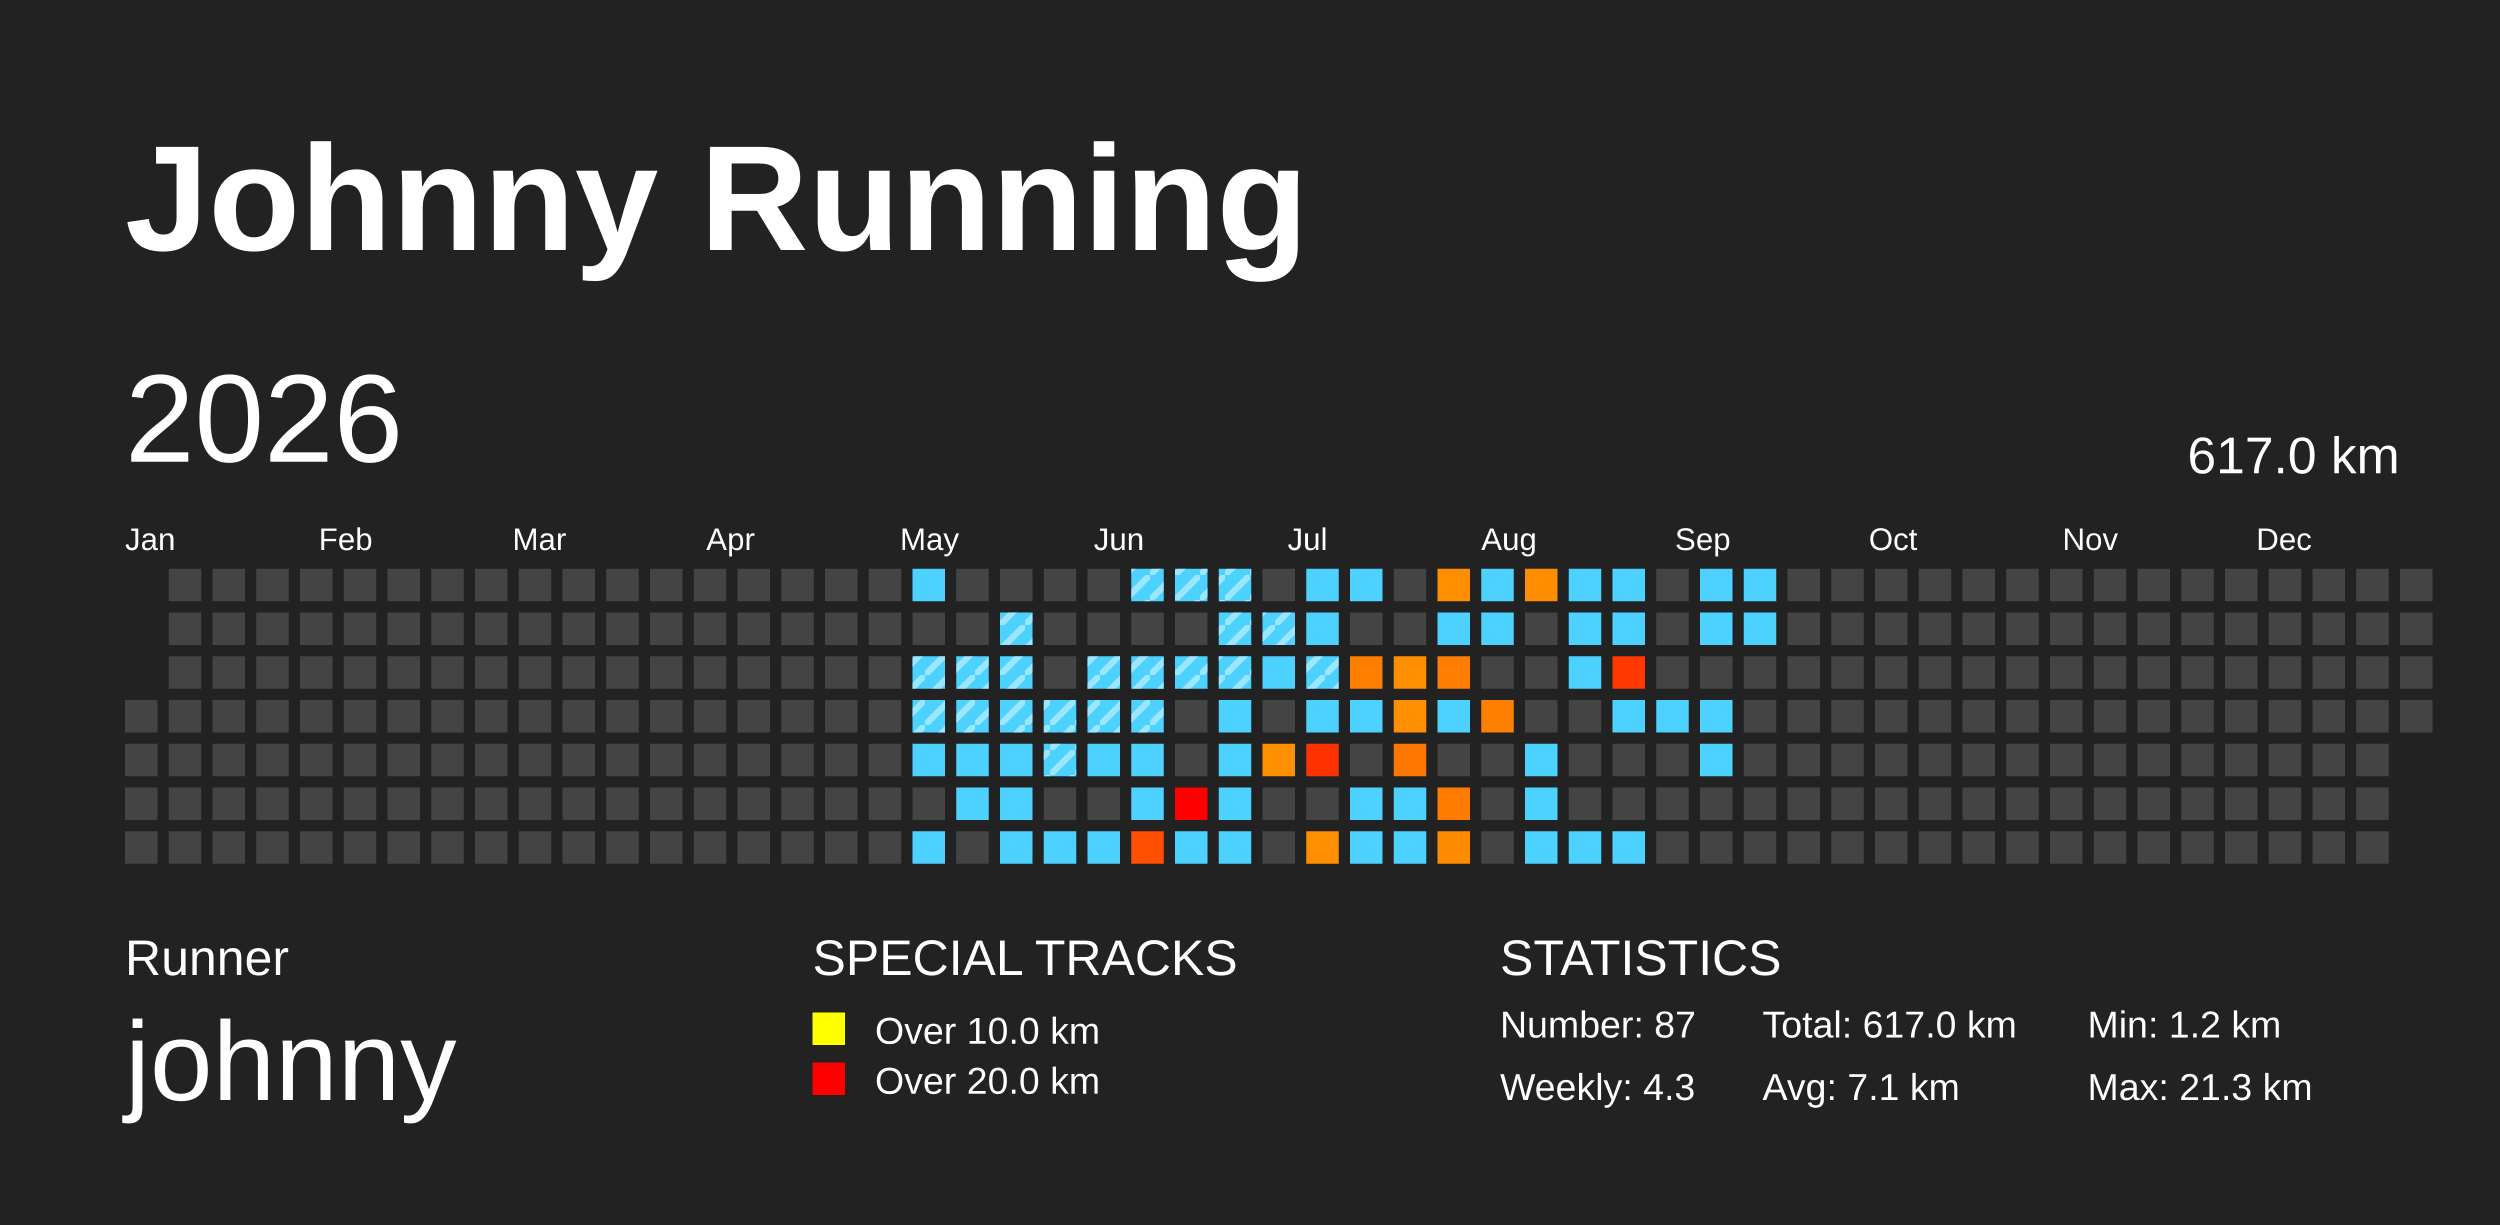
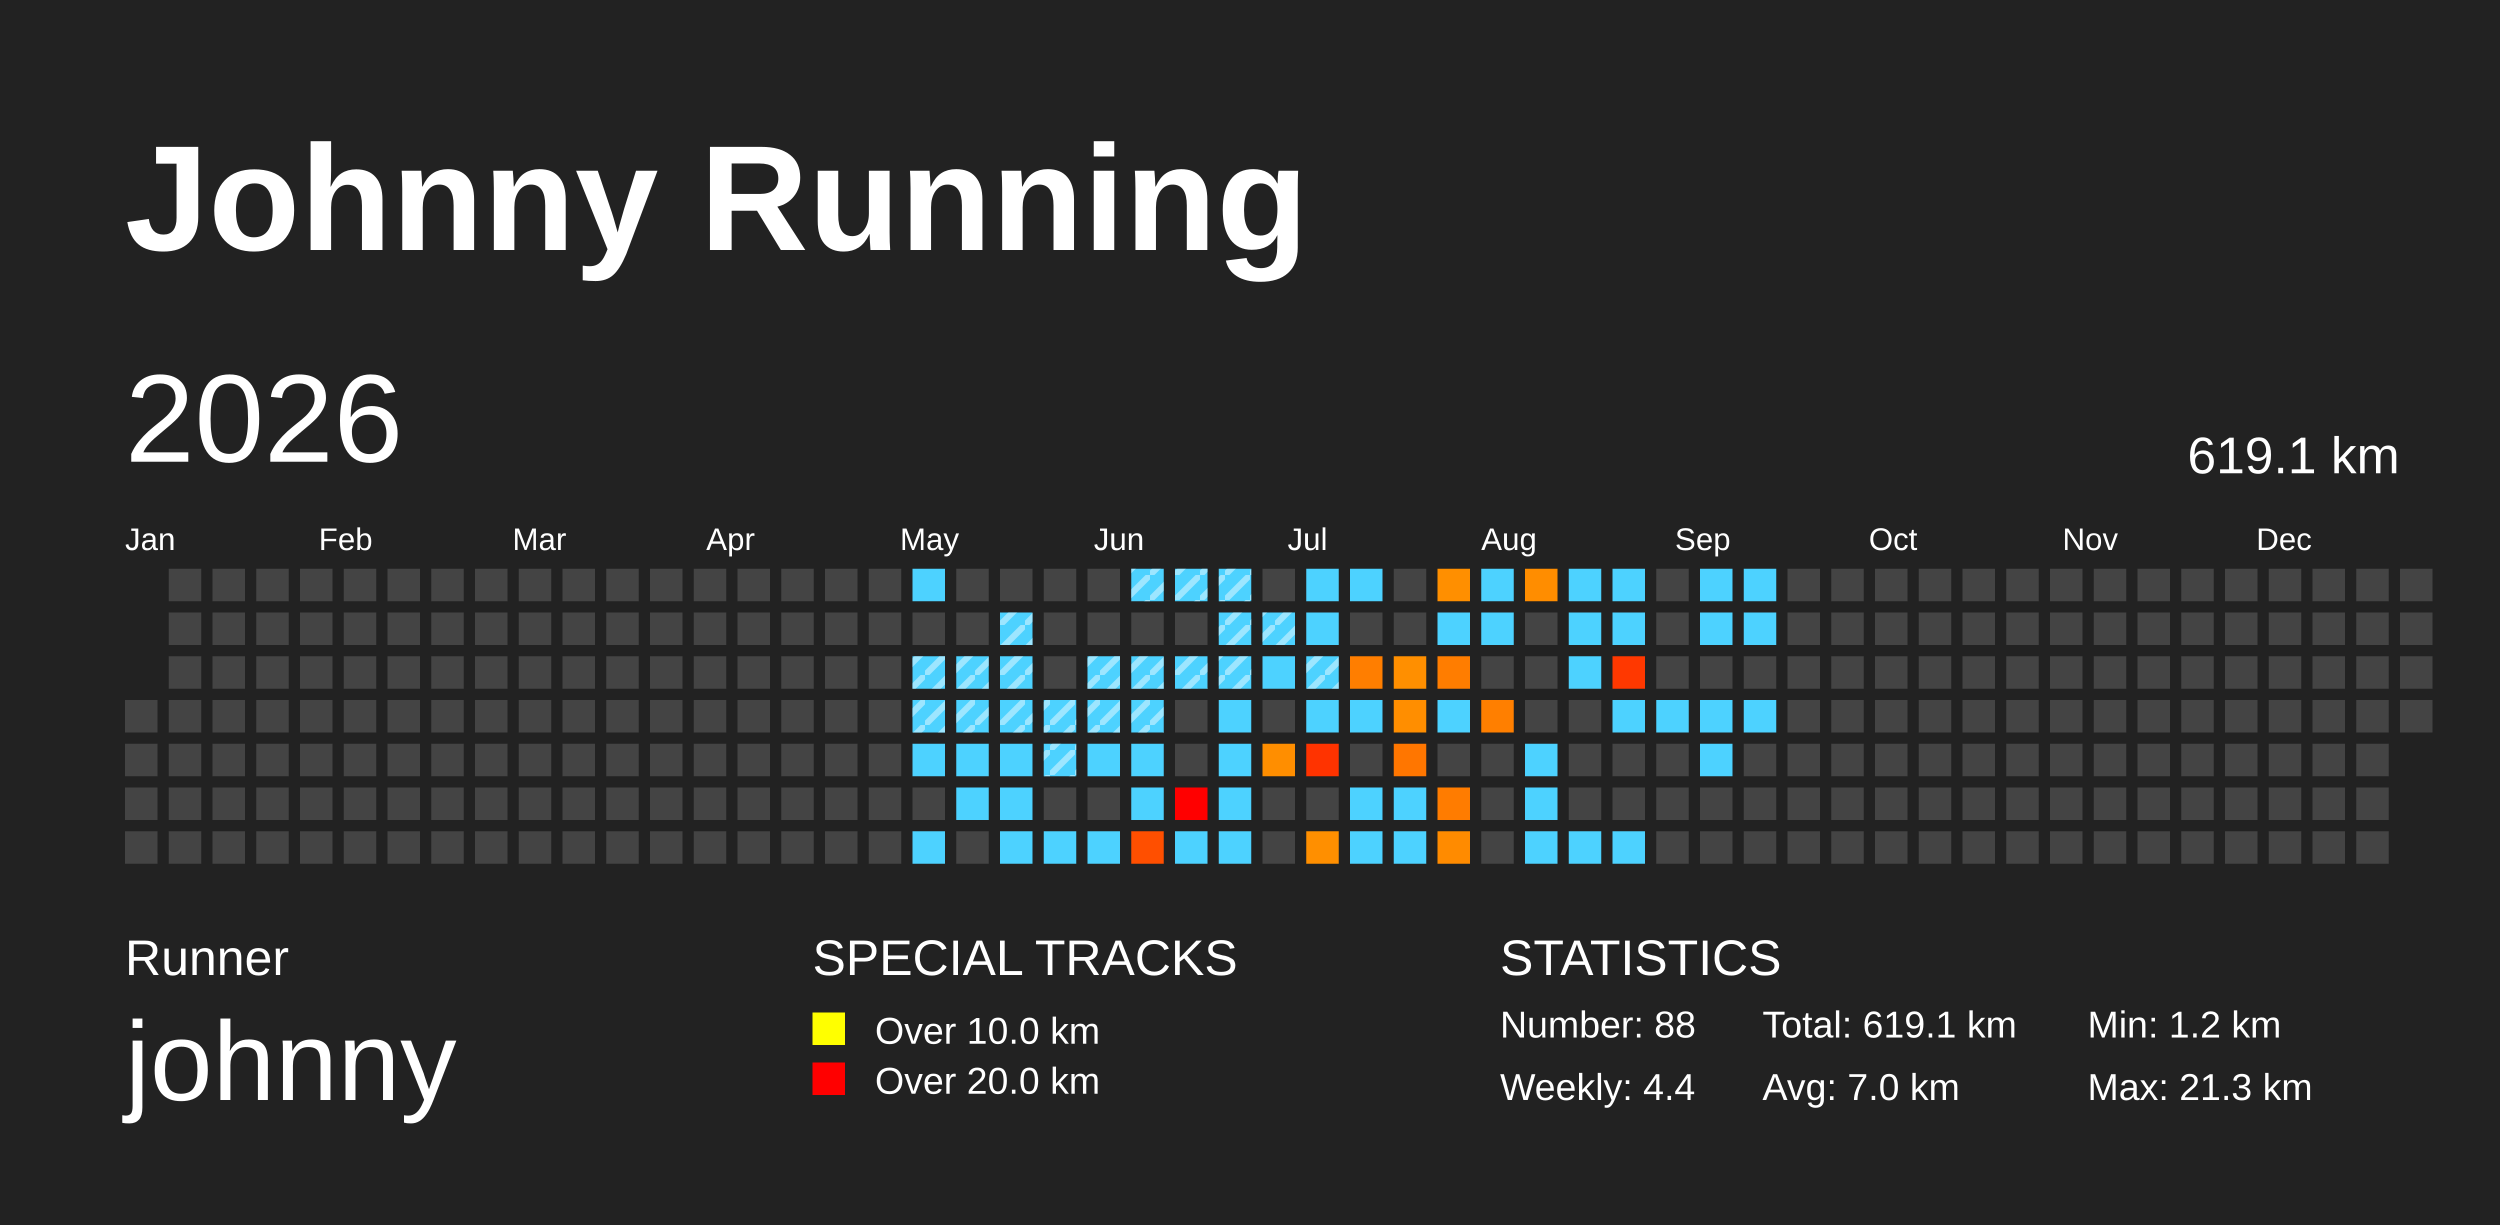
<svg xmlns="http://www.w3.org/2000/svg" baseProfile="full" height="98mm" version="1.1" viewBox="0,0,200,98" width="200mm">
  <defs>
    <pattern height="2" id="indoor-stripe" patternUnits="userSpaceOnUse" width="2">
      <line stroke="white" stroke-opacity="0.45" stroke-width="0.5" x1="0" x2="2" y1="2" y2="0" />
    </pattern>
  </defs>
  <rect fill="#222222" height="98" width="200" x="0" y="0" />
  <text fill="#FFFFFF" style="font-size:12px; font-family:Arial; font-weight:bold;" x="10" y="20">Johnny Running</text>
  <text fill="#FFFFFF" style="font-size:4px; font-family:Arial" x="10" y="78">Runner</text>
  <text fill="#FFFFFF" style="font-size:9px; font-family:Arial" x="10" y="88">johnny</text>
  <text fill="#FFFFFF" style="font-size:4px; font-family:Arial" x="65" y="78">SPECIAL TRACKS</text>
  <rect fill="yellow" height="2.6" width="2.6" x="65" y="81" />
  <text fill="#FFFFFF" style="font-size:3px; font-family:Arial" x="70" y="83.5">Over 10.0 km</text>
  <rect fill="red" height="2.6" width="2.6" x="65" y="85" />
  <text fill="#FFFFFF" style="font-size:3px; font-family:Arial" x="70" y="87.5">Over 20.0 km</text>
  <text fill="#FFFFFF" style="font-size:4px; font-family:Arial" x="120" y="78">STATISTICS</text>
-   <text fill="#FFFFFF" style="font-size:3px; font-family:Arial" x="120" y="83">Number: 87</text>
-   <text fill="#FFFFFF" style="font-size:3px; font-family:Arial" x="120" y="88">Weekly: 4.3</text>
-   <text fill="#FFFFFF" style="font-size:3px; font-family:Arial" x="141" y="83">Total: 617.0 km</text>
-   <text fill="#FFFFFF" style="font-size:3px; font-family:Arial" x="141" y="88">Avg: 7.1 km</text>
+   <text fill="#FFFFFF" style="font-size:3px; font-family:Arial" x="120" y="83">Number: 88</text>
+   <text fill="#FFFFFF" style="font-size:3px; font-family:Arial" x="120" y="88">Weekly: 4.4</text>
+   <text fill="#FFFFFF" style="font-size:3px; font-family:Arial" x="141" y="83">Total: 619.1 km</text>
+   <text fill="#FFFFFF" style="font-size:3px; font-family:Arial" x="141" y="88">Avg: 7.0 km</text>
  <text fill="#FFFFFF" style="font-size:3px; font-family:Arial" x="167" y="83">Min: 1.2 km</text>
  <text fill="#FFFFFF" style="font-size:3px; font-family:Arial" x="167" y="88">Max: 21.3 km</text>
  <text dominant-baseline="hanging" fill="#FFFFFF" style="font-size:10.0px; font-family:Arial;" x="10" y="30">2026</text>
-   <text dominant-baseline="hanging" fill="#FFFFFF" style="font-size:4.125px; font-family:Arial;" x="175" y="35">617.0 km</text>
+   <text dominant-baseline="hanging" fill="#FFFFFF" style="font-size:4.125px; font-family:Arial;" x="175" y="35">619.1 km</text>
  <text fill="#FFFFFF" style="font-size:2.5px; font-family:Arial" x="10.0" y="44">Jan</text>
  <text fill="#FFFFFF" style="font-size:2.5px; font-family:Arial" x="25.5" y="44">Feb</text>
  <text fill="#FFFFFF" style="font-size:2.5px; font-family:Arial" x="41.0" y="44">Mar</text>
  <text fill="#FFFFFF" style="font-size:2.5px; font-family:Arial" x="56.5" y="44">Apr</text>
  <text fill="#FFFFFF" style="font-size:2.5px; font-family:Arial" x="72.0" y="44">May</text>
  <text fill="#FFFFFF" style="font-size:2.5px; font-family:Arial" x="87.5" y="44">Jun</text>
  <text fill="#FFFFFF" style="font-size:2.5px; font-family:Arial" x="103.0" y="44">Jul</text>
  <text fill="#FFFFFF" style="font-size:2.5px; font-family:Arial" x="118.5" y="44">Aug</text>
  <text fill="#FFFFFF" style="font-size:2.5px; font-family:Arial" x="134.0" y="44">Sep</text>
  <text fill="#FFFFFF" style="font-size:2.5px; font-family:Arial" x="149.5" y="44">Oct</text>
  <text fill="#FFFFFF" style="font-size:2.5px; font-family:Arial" x="165.0" y="44">Nov</text>
  <text fill="#FFFFFF" style="font-size:2.5px; font-family:Arial" x="180.5" y="44">Dec</text>
  <rect fill="#444444" height="2.6" width="2.6" x="10.0" y="56.0" />
  <rect fill="#444444" height="2.6" width="2.6" x="10.0" y="59.5" />
  <rect fill="#444444" height="2.6" width="2.6" x="10.0" y="63.0" />
  <rect fill="#444444" height="2.6" width="2.6" x="10.0" y="66.5" />
  <rect fill="#444444" height="2.6" width="2.6" x="13.5" y="45.5" />
  <rect fill="#444444" height="2.6" width="2.6" x="13.5" y="49.0" />
  <rect fill="#444444" height="2.6" width="2.6" x="13.5" y="52.5" />
  <rect fill="#444444" height="2.6" width="2.6" x="13.5" y="56.0" />
  <rect fill="#444444" height="2.6" width="2.6" x="13.5" y="59.5" />
  <rect fill="#444444" height="2.6" width="2.6" x="13.5" y="63.0" />
  <rect fill="#444444" height="2.6" width="2.6" x="13.5" y="66.5" />
  <rect fill="#444444" height="2.6" width="2.6" x="17.0" y="45.5" />
  <rect fill="#444444" height="2.6" width="2.6" x="17.0" y="49.0" />
  <rect fill="#444444" height="2.6" width="2.6" x="17.0" y="52.5" />
  <rect fill="#444444" height="2.6" width="2.6" x="17.0" y="56.0" />
  <rect fill="#444444" height="2.6" width="2.6" x="17.0" y="59.5" />
  <rect fill="#444444" height="2.6" width="2.6" x="17.0" y="63.0" />
  <rect fill="#444444" height="2.6" width="2.6" x="17.0" y="66.5" />
  <rect fill="#444444" height="2.6" width="2.6" x="20.5" y="45.5" />
  <rect fill="#444444" height="2.6" width="2.6" x="20.5" y="49.0" />
  <rect fill="#444444" height="2.6" width="2.6" x="20.5" y="52.5" />
  <rect fill="#444444" height="2.6" width="2.6" x="20.5" y="56.0" />
  <rect fill="#444444" height="2.6" width="2.6" x="20.5" y="59.5" />
  <rect fill="#444444" height="2.6" width="2.6" x="20.5" y="63.0" />
  <rect fill="#444444" height="2.6" width="2.6" x="20.5" y="66.5" />
  <rect fill="#444444" height="2.6" width="2.6" x="24.0" y="45.5" />
  <rect fill="#444444" height="2.6" width="2.6" x="24.0" y="49.0" />
  <rect fill="#444444" height="2.6" width="2.6" x="24.0" y="52.5" />
  <rect fill="#444444" height="2.6" width="2.6" x="24.0" y="56.0" />
  <rect fill="#444444" height="2.6" width="2.6" x="24.0" y="59.5" />
  <rect fill="#444444" height="2.6" width="2.6" x="24.0" y="63.0" />
  <rect fill="#444444" height="2.6" width="2.6" x="24.0" y="66.5" />
  <rect fill="#444444" height="2.6" width="2.6" x="27.5" y="45.5" />
  <rect fill="#444444" height="2.6" width="2.6" x="27.5" y="49.0" />
  <rect fill="#444444" height="2.6" width="2.6" x="27.5" y="52.5" />
  <rect fill="#444444" height="2.6" width="2.6" x="27.5" y="56.0" />
  <rect fill="#444444" height="2.6" width="2.6" x="27.5" y="59.5" />
  <rect fill="#444444" height="2.6" width="2.6" x="27.5" y="63.0" />
  <rect fill="#444444" height="2.6" width="2.6" x="27.5" y="66.5" />
  <rect fill="#444444" height="2.6" width="2.6" x="31.0" y="45.5" />
  <rect fill="#444444" height="2.6" width="2.6" x="31.0" y="49.0" />
  <rect fill="#444444" height="2.6" width="2.6" x="31.0" y="52.5" />
  <rect fill="#444444" height="2.6" width="2.6" x="31.0" y="56.0" />
  <rect fill="#444444" height="2.6" width="2.6" x="31.0" y="59.5" />
  <rect fill="#444444" height="2.6" width="2.6" x="31.0" y="63.0" />
  <rect fill="#444444" height="2.6" width="2.6" x="31.0" y="66.5" />
  <rect fill="#444444" height="2.6" width="2.6" x="34.5" y="45.5" />
  <rect fill="#444444" height="2.6" width="2.6" x="34.5" y="49.0" />
  <rect fill="#444444" height="2.6" width="2.6" x="34.5" y="52.5" />
  <rect fill="#444444" height="2.6" width="2.6" x="34.5" y="56.0" />
  <rect fill="#444444" height="2.6" width="2.6" x="34.5" y="59.5" />
  <rect fill="#444444" height="2.6" width="2.6" x="34.5" y="63.0" />
  <rect fill="#444444" height="2.6" width="2.6" x="34.5" y="66.5" />
  <rect fill="#444444" height="2.6" width="2.6" x="38.0" y="45.5" />
  <rect fill="#444444" height="2.6" width="2.6" x="38.0" y="49.0" />
  <rect fill="#444444" height="2.6" width="2.6" x="38.0" y="52.5" />
  <rect fill="#444444" height="2.6" width="2.6" x="38.0" y="56.0" />
  <rect fill="#444444" height="2.6" width="2.6" x="38.0" y="59.5" />
  <rect fill="#444444" height="2.6" width="2.6" x="38.0" y="63.0" />
  <rect fill="#444444" height="2.6" width="2.6" x="38.0" y="66.5" />
  <rect fill="#444444" height="2.6" width="2.6" x="41.5" y="45.5" />
  <rect fill="#444444" height="2.6" width="2.6" x="41.5" y="49.0" />
  <rect fill="#444444" height="2.6" width="2.6" x="41.5" y="52.5" />
  <rect fill="#444444" height="2.6" width="2.6" x="41.5" y="56.0" />
  <rect fill="#444444" height="2.6" width="2.6" x="41.5" y="59.5" />
  <rect fill="#444444" height="2.6" width="2.6" x="41.5" y="63.0" />
  <rect fill="#444444" height="2.6" width="2.6" x="41.5" y="66.5" />
  <rect fill="#444444" height="2.6" width="2.6" x="45.0" y="45.5" />
  <rect fill="#444444" height="2.6" width="2.6" x="45.0" y="49.0" />
  <rect fill="#444444" height="2.6" width="2.6" x="45.0" y="52.5" />
  <rect fill="#444444" height="2.6" width="2.6" x="45.0" y="56.0" />
  <rect fill="#444444" height="2.6" width="2.6" x="45.0" y="59.5" />
  <rect fill="#444444" height="2.6" width="2.6" x="45.0" y="63.0" />
  <rect fill="#444444" height="2.6" width="2.6" x="45.0" y="66.5" />
  <rect fill="#444444" height="2.6" width="2.6" x="48.5" y="45.5" />
  <rect fill="#444444" height="2.6" width="2.6" x="48.5" y="49.0" />
  <rect fill="#444444" height="2.6" width="2.6" x="48.5" y="52.5" />
  <rect fill="#444444" height="2.6" width="2.6" x="48.5" y="56.0" />
  <rect fill="#444444" height="2.6" width="2.6" x="48.5" y="59.5" />
  <rect fill="#444444" height="2.6" width="2.6" x="48.5" y="63.0" />
  <rect fill="#444444" height="2.6" width="2.6" x="48.5" y="66.5" />
  <rect fill="#444444" height="2.6" width="2.6" x="52.0" y="45.5" />
  <rect fill="#444444" height="2.6" width="2.6" x="52.0" y="49.0" />
  <rect fill="#444444" height="2.6" width="2.6" x="52.0" y="52.5" />
  <rect fill="#444444" height="2.6" width="2.6" x="52.0" y="56.0" />
  <rect fill="#444444" height="2.6" width="2.6" x="52.0" y="59.5" />
  <rect fill="#444444" height="2.6" width="2.6" x="52.0" y="63.0" />
  <rect fill="#444444" height="2.6" width="2.6" x="52.0" y="66.5" />
  <rect fill="#444444" height="2.6" width="2.6" x="55.5" y="45.5" />
  <rect fill="#444444" height="2.6" width="2.6" x="55.5" y="49.0" />
  <rect fill="#444444" height="2.6" width="2.6" x="55.5" y="52.5" />
  <rect fill="#444444" height="2.6" width="2.6" x="55.5" y="56.0" />
  <rect fill="#444444" height="2.6" width="2.6" x="55.5" y="59.5" />
  <rect fill="#444444" height="2.6" width="2.6" x="55.5" y="63.0" />
  <rect fill="#444444" height="2.6" width="2.6" x="55.5" y="66.5" />
  <rect fill="#444444" height="2.6" width="2.6" x="59.0" y="45.5" />
  <rect fill="#444444" height="2.6" width="2.6" x="59.0" y="49.0" />
  <rect fill="#444444" height="2.6" width="2.6" x="59.0" y="52.5" />
  <rect fill="#444444" height="2.6" width="2.6" x="59.0" y="56.0" />
  <rect fill="#444444" height="2.6" width="2.6" x="59.0" y="59.5" />
  <rect fill="#444444" height="2.6" width="2.6" x="59.0" y="63.0" />
  <rect fill="#444444" height="2.6" width="2.6" x="59.0" y="66.5" />
  <rect fill="#444444" height="2.6" width="2.6" x="62.5" y="45.5" />
  <rect fill="#444444" height="2.6" width="2.6" x="62.5" y="49.0" />
  <rect fill="#444444" height="2.6" width="2.6" x="62.5" y="52.5" />
  <rect fill="#444444" height="2.6" width="2.6" x="62.5" y="56.0" />
  <rect fill="#444444" height="2.6" width="2.6" x="62.5" y="59.5" />
  <rect fill="#444444" height="2.6" width="2.6" x="62.5" y="63.0" />
  <rect fill="#444444" height="2.6" width="2.6" x="62.5" y="66.5" />
  <rect fill="#444444" height="2.6" width="2.6" x="66.0" y="45.5" />
  <rect fill="#444444" height="2.6" width="2.6" x="66.0" y="49.0" />
  <rect fill="#444444" height="2.6" width="2.6" x="66.0" y="52.5" />
  <rect fill="#444444" height="2.6" width="2.6" x="66.0" y="56.0" />
  <rect fill="#444444" height="2.6" width="2.6" x="66.0" y="59.5" />
  <rect fill="#444444" height="2.6" width="2.6" x="66.0" y="63.0" />
  <rect fill="#444444" height="2.6" width="2.6" x="66.0" y="66.5" />
  <rect fill="#444444" height="2.6" width="2.6" x="69.5" y="45.5" />
  <rect fill="#444444" height="2.6" width="2.6" x="69.5" y="49.0" />
  <rect fill="#444444" height="2.6" width="2.6" x="69.5" y="52.5" />
  <rect fill="#444444" height="2.6" width="2.6" x="69.5" y="56.0" />
  <rect fill="#444444" height="2.6" width="2.6" x="69.5" y="59.5" />
  <rect fill="#444444" height="2.6" width="2.6" x="69.5" y="63.0" />
  <rect fill="#444444" height="2.6" width="2.6" x="69.5" y="66.5" />
  <rect fill="#4dd2ff" height="2.6" width="2.6" x="73.0" y="45.5" />
  <rect fill="#444444" height="2.6" width="2.6" x="73.0" y="49.0" />
  <rect fill="#4dd2ff" height="2.6" width="2.6" x="73.0" y="52.5" />
  <rect fill="url(#indoor-stripe)" height="2.6" style="pointer-events: none;" width="2.6" x="73.0" y="52.5" />
  <rect fill="#4dd2ff" height="2.6" width="2.6" x="73.0" y="56.0" />
  <rect fill="url(#indoor-stripe)" height="2.6" style="pointer-events: none;" width="2.6" x="73.0" y="56.0" />
  <rect fill="#4dd2ff" height="2.6" width="2.6" x="73.0" y="59.5" />
  <rect fill="#444444" height="2.6" width="2.6" x="73.0" y="63.0" />
  <rect fill="#4dd2ff" height="2.6" width="2.6" x="73.0" y="66.5" />
  <rect fill="#444444" height="2.6" width="2.6" x="76.5" y="45.5" />
  <rect fill="#444444" height="2.6" width="2.6" x="76.5" y="49.0" />
  <rect fill="#4dd2ff" height="2.6" width="2.6" x="76.5" y="52.5" />
  <rect fill="url(#indoor-stripe)" height="2.6" style="pointer-events: none;" width="2.6" x="76.5" y="52.5" />
  <rect fill="#4dd2ff" height="2.6" width="2.6" x="76.5" y="56.0" />
  <rect fill="url(#indoor-stripe)" height="2.6" style="pointer-events: none;" width="2.6" x="76.5" y="56.0" />
  <rect fill="#4dd2ff" height="2.6" width="2.6" x="76.5" y="59.5" />
  <rect fill="#4dd2ff" height="2.6" width="2.6" x="76.5" y="63.0" />
  <rect fill="#444444" height="2.6" width="2.6" x="76.5" y="66.5" />
  <rect fill="#444444" height="2.6" width="2.6" x="80.0" y="45.5" />
  <rect fill="#4dd2ff" height="2.6" width="2.6" x="80.0" y="49.0" />
  <rect fill="url(#indoor-stripe)" height="2.6" style="pointer-events: none;" width="2.6" x="80.0" y="49.0" />
  <rect fill="#4dd2ff" height="2.6" width="2.6" x="80.0" y="52.5" />
  <rect fill="url(#indoor-stripe)" height="2.6" style="pointer-events: none;" width="2.6" x="80.0" y="52.5" />
  <rect fill="#4dd2ff" height="2.6" width="2.6" x="80.0" y="56.0" />
  <rect fill="url(#indoor-stripe)" height="2.6" style="pointer-events: none;" width="2.6" x="80.0" y="56.0" />
  <rect fill="#4dd2ff" height="2.6" width="2.6" x="80.0" y="59.5" />
  <rect fill="#4dd2ff" height="2.6" width="2.6" x="80.0" y="63.0" />
  <rect fill="#4dd2ff" height="2.6" width="2.6" x="80.0" y="66.5" />
  <rect fill="#444444" height="2.6" width="2.6" x="83.5" y="45.5" />
  <rect fill="#444444" height="2.6" width="2.6" x="83.5" y="49.0" />
  <rect fill="#444444" height="2.6" width="2.6" x="83.5" y="52.5" />
  <rect fill="#4dd2ff" height="2.6" width="2.6" x="83.5" y="56.0" />
  <rect fill="url(#indoor-stripe)" height="2.6" style="pointer-events: none;" width="2.6" x="83.5" y="56.0" />
  <rect fill="#4dd2ff" height="2.6" width="2.6" x="83.5" y="59.5" />
  <rect fill="url(#indoor-stripe)" height="2.6" style="pointer-events: none;" width="2.6" x="83.5" y="59.5" />
  <rect fill="#444444" height="2.6" width="2.6" x="83.5" y="63.0" />
  <rect fill="#4dd2ff" height="2.6" width="2.6" x="83.5" y="66.5" />
  <rect fill="#444444" height="2.6" width="2.6" x="87.0" y="45.5" />
  <rect fill="#444444" height="2.6" width="2.6" x="87.0" y="49.0" />
  <rect fill="#4dd2ff" height="2.6" width="2.6" x="87.0" y="52.5" />
  <rect fill="url(#indoor-stripe)" height="2.6" style="pointer-events: none;" width="2.6" x="87.0" y="52.5" />
  <rect fill="#4dd2ff" height="2.6" width="2.6" x="87.0" y="56.0" />
  <rect fill="url(#indoor-stripe)" height="2.6" style="pointer-events: none;" width="2.6" x="87.0" y="56.0" />
  <rect fill="#4dd2ff" height="2.6" width="2.6" x="87.0" y="59.5" />
  <rect fill="#444444" height="2.6" width="2.6" x="87.0" y="63.0" />
  <rect fill="#4dd2ff" height="2.6" width="2.6" x="87.0" y="66.5" />
  <rect fill="#4dd2ff" height="2.6" width="2.6" x="90.5" y="45.5" />
  <rect fill="url(#indoor-stripe)" height="2.6" style="pointer-events: none;" width="2.6" x="90.5" y="45.5" />
  <rect fill="#444444" height="2.6" width="2.6" x="90.5" y="49.0" />
  <rect fill="#4dd2ff" height="2.6" width="2.6" x="90.5" y="52.5" />
  <rect fill="url(#indoor-stripe)" height="2.6" style="pointer-events: none;" width="2.6" x="90.5" y="52.5" />
  <rect fill="#4dd2ff" height="2.6" width="2.6" x="90.5" y="56.0" />
  <rect fill="url(#indoor-stripe)" height="2.6" style="pointer-events: none;" width="2.6" x="90.5" y="56.0" />
  <rect fill="#4dd2ff" height="2.6" width="2.6" x="90.5" y="59.5" />
  <rect fill="#4dd2ff" height="2.6" width="2.6" x="90.5" y="63.0" />
  <rect fill="#ff4f00" height="2.6" width="2.6" x="90.5" y="66.5" />
  <rect fill="#4dd2ff" height="2.6" width="2.6" x="94.0" y="45.5" />
  <rect fill="url(#indoor-stripe)" height="2.6" style="pointer-events: none;" width="2.6" x="94.0" y="45.5" />
  <rect fill="#444444" height="2.6" width="2.6" x="94.0" y="49.0" />
  <rect fill="#4dd2ff" height="2.6" width="2.6" x="94.0" y="52.5" />
  <rect fill="url(#indoor-stripe)" height="2.6" style="pointer-events: none;" width="2.6" x="94.0" y="52.5" />
  <rect fill="#444444" height="2.6" width="2.6" x="94.0" y="56.0" />
  <rect fill="#444444" height="2.6" width="2.6" x="94.0" y="59.5" />
  <rect fill="red" height="2.6" width="2.6" x="94.0" y="63.0" />
  <rect fill="#4dd2ff" height="2.6" width="2.6" x="94.0" y="66.5" />
  <rect fill="#4dd2ff" height="2.6" width="2.6" x="97.5" y="45.5" />
  <rect fill="url(#indoor-stripe)" height="2.6" style="pointer-events: none;" width="2.6" x="97.5" y="45.5" />
  <rect fill="#4dd2ff" height="2.6" width="2.6" x="97.5" y="49.0" />
  <rect fill="url(#indoor-stripe)" height="2.6" style="pointer-events: none;" width="2.6" x="97.5" y="49.0" />
  <rect fill="#4dd2ff" height="2.6" width="2.6" x="97.5" y="52.5" />
  <rect fill="url(#indoor-stripe)" height="2.6" style="pointer-events: none;" width="2.6" x="97.5" y="52.5" />
  <rect fill="#4dd2ff" height="2.6" width="2.6" x="97.5" y="56.0" />
  <rect fill="#4dd2ff" height="2.6" width="2.6" x="97.5" y="59.5" />
  <rect fill="#4dd2ff" height="2.6" width="2.6" x="97.5" y="63.0" />
  <rect fill="#4dd2ff" height="2.6" width="2.6" x="97.5" y="66.5" />
  <rect fill="#444444" height="2.6" width="2.6" x="101.0" y="45.5" />
  <rect fill="#4dd2ff" height="2.6" width="2.6" x="101.0" y="49.0" />
  <rect fill="url(#indoor-stripe)" height="2.6" style="pointer-events: none;" width="2.6" x="101.0" y="49.0" />
  <rect fill="#4dd2ff" height="2.6" width="2.6" x="101.0" y="52.5" />
  <rect fill="#444444" height="2.6" width="2.6" x="101.0" y="56.0" />
  <rect fill="#ff8e00" height="2.6" width="2.6" x="101.0" y="59.5" />
  <rect fill="#444444" height="2.6" width="2.6" x="101.0" y="63.0" />
  <rect fill="#444444" height="2.6" width="2.6" x="101.0" y="66.5" />
  <rect fill="#4dd2ff" height="2.6" width="2.6" x="104.5" y="45.5" />
  <rect fill="#4dd2ff" height="2.6" width="2.6" x="104.5" y="49.0" />
  <rect fill="#4dd2ff" height="2.6" width="2.6" x="104.5" y="52.5" />
  <rect fill="url(#indoor-stripe)" height="2.6" style="pointer-events: none;" width="2.6" x="104.5" y="52.5" />
  <rect fill="#4dd2ff" height="2.6" width="2.6" x="104.5" y="56.0" />
  <rect fill="#ff3300" height="2.6" width="2.6" x="104.5" y="59.5" />
  <rect fill="#444444" height="2.6" width="2.6" x="104.5" y="63.0" />
  <rect fill="#ff8f00" height="2.6" width="2.6" x="104.5" y="66.5" />
  <rect fill="#4dd2ff" height="2.6" width="2.6" x="108.0" y="45.5" />
  <rect fill="#444444" height="2.6" width="2.6" x="108.0" y="49.0" />
  <rect fill="#ff7e00" height="2.6" width="2.6" x="108.0" y="52.5" />
  <rect fill="#4dd2ff" height="2.6" width="2.6" x="108.0" y="56.0" />
  <rect fill="#444444" height="2.6" width="2.6" x="108.0" y="59.5" />
  <rect fill="#4dd2ff" height="2.6" width="2.6" x="108.0" y="63.0" />
  <rect fill="#4dd2ff" height="2.6" width="2.6" x="108.0" y="66.5" />
  <rect fill="#444444" height="2.6" width="2.6" x="111.5" y="45.5" />
  <rect fill="#444444" height="2.6" width="2.6" x="111.5" y="49.0" />
  <rect fill="#ff8f00" height="2.6" width="2.6" x="111.5" y="52.5" />
  <rect fill="#ff8e00" height="2.6" width="2.6" x="111.5" y="56.0" />
  <rect fill="#ff7600" height="2.6" width="2.6" x="111.5" y="59.5" />
  <rect fill="#4dd2ff" height="2.6" width="2.6" x="111.5" y="63.0" />
  <rect fill="#4dd2ff" height="2.6" width="2.6" x="111.5" y="66.5" />
  <rect fill="#ff8f00" height="2.6" width="2.6" x="115.0" y="45.5" />
  <rect fill="#4dd2ff" height="2.6" width="2.6" x="115.0" y="49.0" />
  <rect fill="#ff7d00" height="2.6" width="2.6" x="115.0" y="52.5" />
  <rect fill="#4dd2ff" height="2.6" width="2.6" x="115.0" y="56.0" />
  <rect fill="#444444" height="2.6" width="2.6" x="115.0" y="59.5" />
  <rect fill="#ff7c00" height="2.6" width="2.6" x="115.0" y="63.0" />
  <rect fill="#ff8b00" height="2.6" width="2.6" x="115.0" y="66.5" />
  <rect fill="#4dd2ff" height="2.6" width="2.6" x="118.5" y="45.5" />
  <rect fill="#4dd2ff" height="2.6" width="2.6" x="118.5" y="49.0" />
  <rect fill="#444444" height="2.6" width="2.6" x="118.5" y="52.5" />
  <rect fill="#ff7f00" height="2.6" width="2.6" x="118.5" y="56.0" />
  <rect fill="#444444" height="2.6" width="2.6" x="118.5" y="59.5" />
  <rect fill="#444444" height="2.6" width="2.6" x="118.5" y="63.0" />
  <rect fill="#444444" height="2.6" width="2.6" x="118.5" y="66.5" />
  <rect fill="#ff8d00" height="2.6" width="2.6" x="122.0" y="45.5" />
  <rect fill="#444444" height="2.6" width="2.6" x="122.0" y="49.0" />
  <rect fill="#444444" height="2.6" width="2.6" x="122.0" y="52.5" />
  <rect fill="#444444" height="2.6" width="2.6" x="122.0" y="56.0" />
  <rect fill="#4dd2ff" height="2.6" width="2.6" x="122.0" y="59.5" />
  <rect fill="#4dd2ff" height="2.6" width="2.6" x="122.0" y="63.0" />
  <rect fill="#4dd2ff" height="2.6" width="2.6" x="122.0" y="66.5" />
  <rect fill="#4dd2ff" height="2.6" width="2.6" x="125.5" y="45.5" />
  <rect fill="#4dd2ff" height="2.6" width="2.6" x="125.5" y="49.0" />
  <rect fill="#4dd2ff" height="2.6" width="2.6" x="125.5" y="52.5" />
  <rect fill="#444444" height="2.6" width="2.6" x="125.5" y="56.0" />
  <rect fill="#444444" height="2.6" width="2.6" x="125.5" y="59.5" />
  <rect fill="#444444" height="2.6" width="2.6" x="125.5" y="63.0" />
  <rect fill="#4dd2ff" height="2.6" width="2.6" x="125.5" y="66.5" />
  <rect fill="#4dd2ff" height="2.6" width="2.6" x="129.0" y="45.5" />
  <rect fill="#4dd2ff" height="2.6" width="2.6" x="129.0" y="49.0" />
  <rect fill="#ff3800" height="2.6" width="2.6" x="129.0" y="52.5" />
  <rect fill="#4dd2ff" height="2.6" width="2.6" x="129.0" y="56.0" />
  <rect fill="#444444" height="2.6" width="2.6" x="129.0" y="59.5" />
  <rect fill="#444444" height="2.6" width="2.6" x="129.0" y="63.0" />
  <rect fill="#4dd2ff" height="2.6" width="2.6" x="129.0" y="66.5" />
  <rect fill="#444444" height="2.6" width="2.6" x="132.5" y="45.5" />
  <rect fill="#444444" height="2.6" width="2.6" x="132.5" y="49.0" />
  <rect fill="#444444" height="2.6" width="2.6" x="132.5" y="52.5" />
  <rect fill="#4dd2ff" height="2.6" width="2.6" x="132.5" y="56.0" />
  <rect fill="#444444" height="2.6" width="2.6" x="132.5" y="59.5" />
  <rect fill="#444444" height="2.6" width="2.6" x="132.5" y="63.0" />
  <rect fill="#444444" height="2.6" width="2.6" x="132.5" y="66.5" />
  <rect fill="#4dd2ff" height="2.6" width="2.6" x="136.0" y="45.5" />
  <rect fill="#4dd2ff" height="2.6" width="2.6" x="136.0" y="49.0" />
  <rect fill="#444444" height="2.6" width="2.6" x="136.0" y="52.5" />
  <rect fill="#4dd2ff" height="2.6" width="2.6" x="136.0" y="56.0" />
  <rect fill="#4dd2ff" height="2.6" width="2.6" x="136.0" y="59.5" />
  <rect fill="#444444" height="2.6" width="2.6" x="136.0" y="63.0" />
  <rect fill="#444444" height="2.6" width="2.6" x="136.0" y="66.5" />
  <rect fill="#4dd2ff" height="2.6" width="2.6" x="139.5" y="45.5" />
  <rect fill="#4dd2ff" height="2.6" width="2.6" x="139.5" y="49.0" />
  <rect fill="#444444" height="2.6" width="2.6" x="139.5" y="52.5" />
-   <rect fill="#444444" height="2.6" width="2.6" x="139.5" y="56.0" />
+   <rect fill="#4dd2ff" height="2.6" width="2.6" x="139.5" y="56.0" />
  <rect fill="#444444" height="2.6" width="2.6" x="139.5" y="59.5" />
  <rect fill="#444444" height="2.6" width="2.6" x="139.5" y="63.0" />
  <rect fill="#444444" height="2.6" width="2.6" x="139.5" y="66.5" />
  <rect fill="#444444" height="2.6" width="2.6" x="143.0" y="45.5" />
  <rect fill="#444444" height="2.6" width="2.6" x="143.0" y="49.0" />
  <rect fill="#444444" height="2.6" width="2.6" x="143.0" y="52.5" />
  <rect fill="#444444" height="2.6" width="2.6" x="143.0" y="56.0" />
  <rect fill="#444444" height="2.6" width="2.6" x="143.0" y="59.5" />
  <rect fill="#444444" height="2.6" width="2.6" x="143.0" y="63.0" />
  <rect fill="#444444" height="2.6" width="2.6" x="143.0" y="66.5" />
  <rect fill="#444444" height="2.6" width="2.6" x="146.5" y="45.5" />
  <rect fill="#444444" height="2.6" width="2.6" x="146.5" y="49.0" />
  <rect fill="#444444" height="2.6" width="2.6" x="146.5" y="52.5" />
  <rect fill="#444444" height="2.6" width="2.6" x="146.5" y="56.0" />
  <rect fill="#444444" height="2.6" width="2.6" x="146.5" y="59.5" />
  <rect fill="#444444" height="2.6" width="2.6" x="146.5" y="63.0" />
  <rect fill="#444444" height="2.6" width="2.6" x="146.5" y="66.5" />
  <rect fill="#444444" height="2.6" width="2.6" x="150.0" y="45.5" />
  <rect fill="#444444" height="2.6" width="2.6" x="150.0" y="49.0" />
  <rect fill="#444444" height="2.6" width="2.6" x="150.0" y="52.5" />
  <rect fill="#444444" height="2.6" width="2.6" x="150.0" y="56.0" />
  <rect fill="#444444" height="2.6" width="2.6" x="150.0" y="59.5" />
  <rect fill="#444444" height="2.6" width="2.6" x="150.0" y="63.0" />
  <rect fill="#444444" height="2.6" width="2.6" x="150.0" y="66.5" />
  <rect fill="#444444" height="2.6" width="2.6" x="153.5" y="45.5" />
  <rect fill="#444444" height="2.6" width="2.6" x="153.5" y="49.0" />
  <rect fill="#444444" height="2.6" width="2.6" x="153.5" y="52.5" />
  <rect fill="#444444" height="2.6" width="2.6" x="153.5" y="56.0" />
  <rect fill="#444444" height="2.6" width="2.6" x="153.5" y="59.5" />
  <rect fill="#444444" height="2.6" width="2.6" x="153.5" y="63.0" />
  <rect fill="#444444" height="2.6" width="2.6" x="153.5" y="66.5" />
  <rect fill="#444444" height="2.6" width="2.6" x="157.0" y="45.5" />
  <rect fill="#444444" height="2.6" width="2.6" x="157.0" y="49.0" />
  <rect fill="#444444" height="2.6" width="2.6" x="157.0" y="52.5" />
  <rect fill="#444444" height="2.6" width="2.6" x="157.0" y="56.0" />
  <rect fill="#444444" height="2.6" width="2.6" x="157.0" y="59.5" />
  <rect fill="#444444" height="2.6" width="2.6" x="157.0" y="63.0" />
  <rect fill="#444444" height="2.6" width="2.6" x="157.0" y="66.5" />
  <rect fill="#444444" height="2.6" width="2.6" x="160.5" y="45.5" />
  <rect fill="#444444" height="2.6" width="2.6" x="160.5" y="49.0" />
  <rect fill="#444444" height="2.6" width="2.6" x="160.5" y="52.5" />
  <rect fill="#444444" height="2.6" width="2.6" x="160.5" y="56.0" />
  <rect fill="#444444" height="2.6" width="2.6" x="160.5" y="59.5" />
  <rect fill="#444444" height="2.6" width="2.6" x="160.5" y="63.0" />
  <rect fill="#444444" height="2.6" width="2.6" x="160.5" y="66.5" />
  <rect fill="#444444" height="2.6" width="2.6" x="164.0" y="45.5" />
  <rect fill="#444444" height="2.6" width="2.6" x="164.0" y="49.0" />
  <rect fill="#444444" height="2.6" width="2.6" x="164.0" y="52.5" />
  <rect fill="#444444" height="2.6" width="2.6" x="164.0" y="56.0" />
  <rect fill="#444444" height="2.6" width="2.6" x="164.0" y="59.5" />
  <rect fill="#444444" height="2.6" width="2.6" x="164.0" y="63.0" />
  <rect fill="#444444" height="2.6" width="2.6" x="164.0" y="66.5" />
  <rect fill="#444444" height="2.6" width="2.6" x="167.5" y="45.5" />
  <rect fill="#444444" height="2.6" width="2.6" x="167.5" y="49.0" />
  <rect fill="#444444" height="2.6" width="2.6" x="167.5" y="52.5" />
  <rect fill="#444444" height="2.6" width="2.6" x="167.5" y="56.0" />
  <rect fill="#444444" height="2.6" width="2.6" x="167.5" y="59.5" />
  <rect fill="#444444" height="2.6" width="2.6" x="167.5" y="63.0" />
  <rect fill="#444444" height="2.6" width="2.6" x="167.5" y="66.5" />
  <rect fill="#444444" height="2.6" width="2.6" x="171.0" y="45.5" />
  <rect fill="#444444" height="2.6" width="2.6" x="171.0" y="49.0" />
  <rect fill="#444444" height="2.6" width="2.6" x="171.0" y="52.5" />
  <rect fill="#444444" height="2.6" width="2.6" x="171.0" y="56.0" />
  <rect fill="#444444" height="2.6" width="2.6" x="171.0" y="59.5" />
  <rect fill="#444444" height="2.6" width="2.6" x="171.0" y="63.0" />
  <rect fill="#444444" height="2.6" width="2.6" x="171.0" y="66.5" />
  <rect fill="#444444" height="2.6" width="2.6" x="174.5" y="45.5" />
  <rect fill="#444444" height="2.6" width="2.6" x="174.5" y="49.0" />
  <rect fill="#444444" height="2.6" width="2.6" x="174.5" y="52.5" />
  <rect fill="#444444" height="2.6" width="2.6" x="174.5" y="56.0" />
  <rect fill="#444444" height="2.6" width="2.6" x="174.5" y="59.5" />
  <rect fill="#444444" height="2.6" width="2.6" x="174.5" y="63.0" />
  <rect fill="#444444" height="2.6" width="2.6" x="174.5" y="66.5" />
  <rect fill="#444444" height="2.6" width="2.6" x="178.0" y="45.5" />
  <rect fill="#444444" height="2.6" width="2.6" x="178.0" y="49.0" />
  <rect fill="#444444" height="2.6" width="2.6" x="178.0" y="52.5" />
  <rect fill="#444444" height="2.6" width="2.6" x="178.0" y="56.0" />
  <rect fill="#444444" height="2.6" width="2.6" x="178.0" y="59.5" />
  <rect fill="#444444" height="2.6" width="2.6" x="178.0" y="63.0" />
  <rect fill="#444444" height="2.6" width="2.6" x="178.0" y="66.5" />
  <rect fill="#444444" height="2.6" width="2.6" x="181.5" y="45.5" />
  <rect fill="#444444" height="2.6" width="2.6" x="181.5" y="49.0" />
  <rect fill="#444444" height="2.6" width="2.6" x="181.5" y="52.5" />
  <rect fill="#444444" height="2.6" width="2.6" x="181.5" y="56.0" />
  <rect fill="#444444" height="2.6" width="2.6" x="181.5" y="59.5" />
  <rect fill="#444444" height="2.6" width="2.6" x="181.5" y="63.0" />
  <rect fill="#444444" height="2.6" width="2.6" x="181.5" y="66.5" />
  <rect fill="#444444" height="2.6" width="2.6" x="185.0" y="45.5" />
  <rect fill="#444444" height="2.6" width="2.6" x="185.0" y="49.0" />
  <rect fill="#444444" height="2.6" width="2.6" x="185.0" y="52.5" />
  <rect fill="#444444" height="2.6" width="2.6" x="185.0" y="56.0" />
  <rect fill="#444444" height="2.6" width="2.6" x="185.0" y="59.5" />
  <rect fill="#444444" height="2.6" width="2.6" x="185.0" y="63.0" />
  <rect fill="#444444" height="2.6" width="2.6" x="185.0" y="66.5" />
  <rect fill="#444444" height="2.6" width="2.6" x="188.5" y="45.5" />
  <rect fill="#444444" height="2.6" width="2.6" x="188.5" y="49.0" />
  <rect fill="#444444" height="2.6" width="2.6" x="188.5" y="52.5" />
  <rect fill="#444444" height="2.6" width="2.6" x="188.5" y="56.0" />
  <rect fill="#444444" height="2.6" width="2.6" x="188.5" y="59.5" />
  <rect fill="#444444" height="2.6" width="2.6" x="188.5" y="63.0" />
  <rect fill="#444444" height="2.6" width="2.6" x="188.5" y="66.5" />
  <rect fill="#444444" height="2.6" width="2.6" x="192.0" y="45.5" />
  <rect fill="#444444" height="2.6" width="2.6" x="192.0" y="49.0" />
  <rect fill="#444444" height="2.6" width="2.6" x="192.0" y="52.5" />
  <rect fill="#444444" height="2.6" width="2.6" x="192.0" y="56.0" />
</svg>
